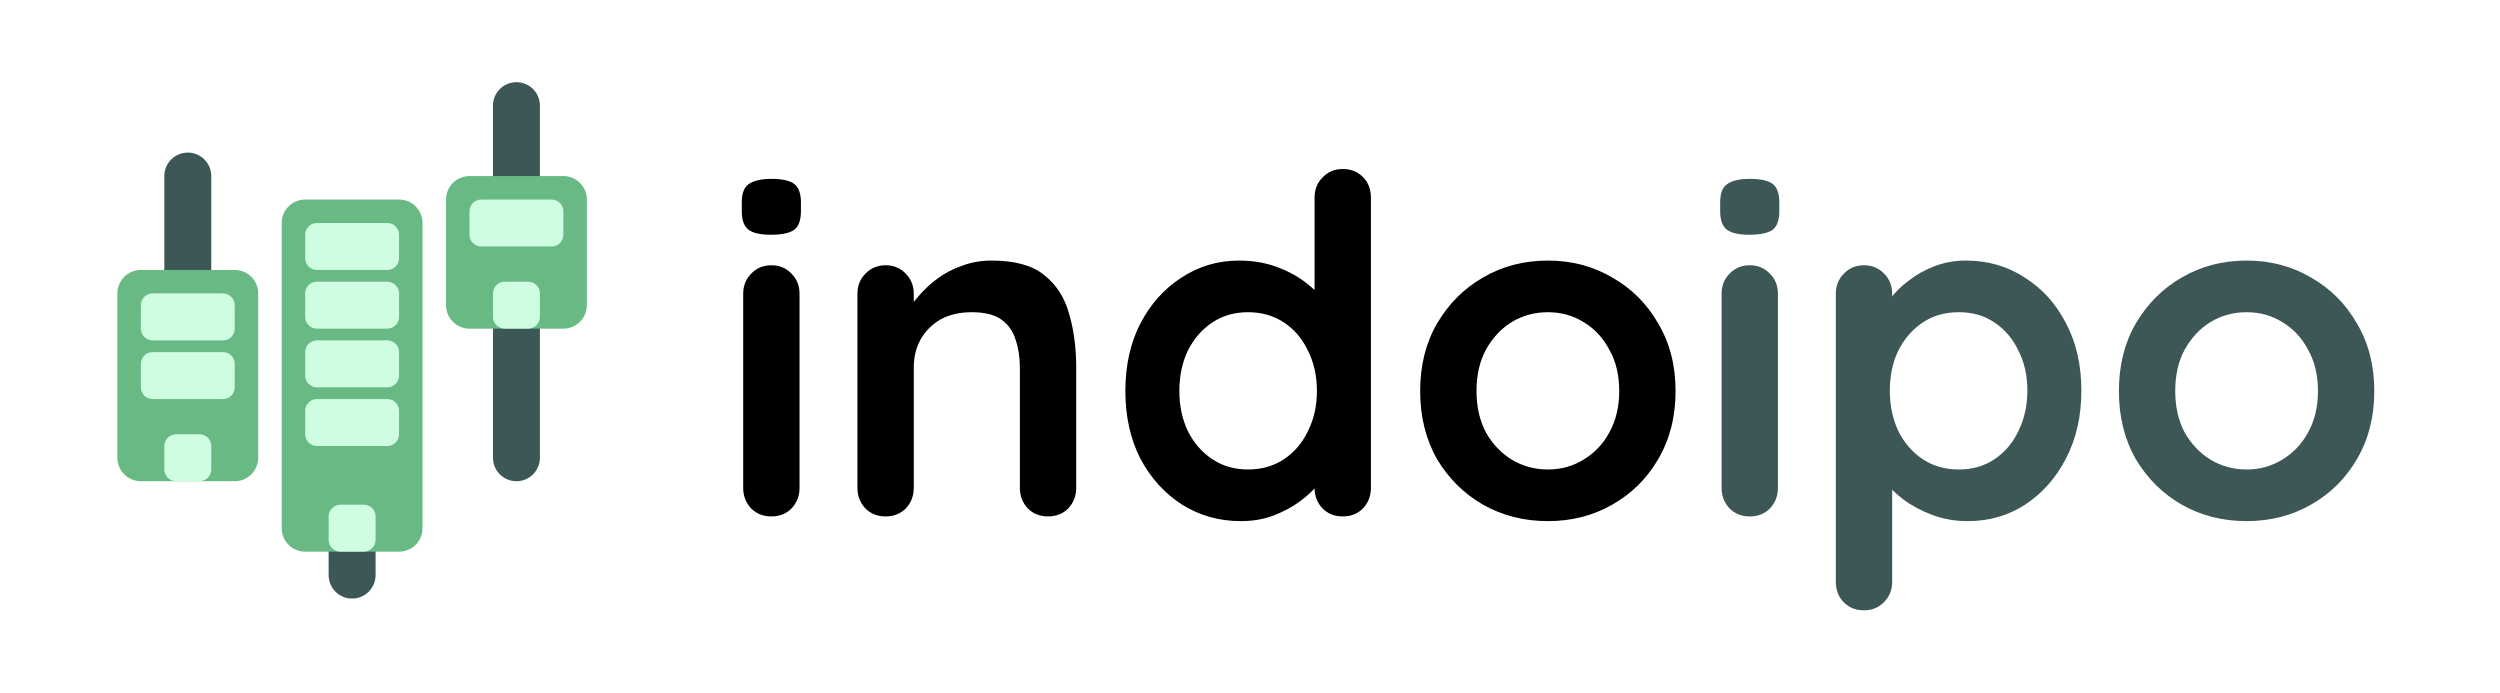
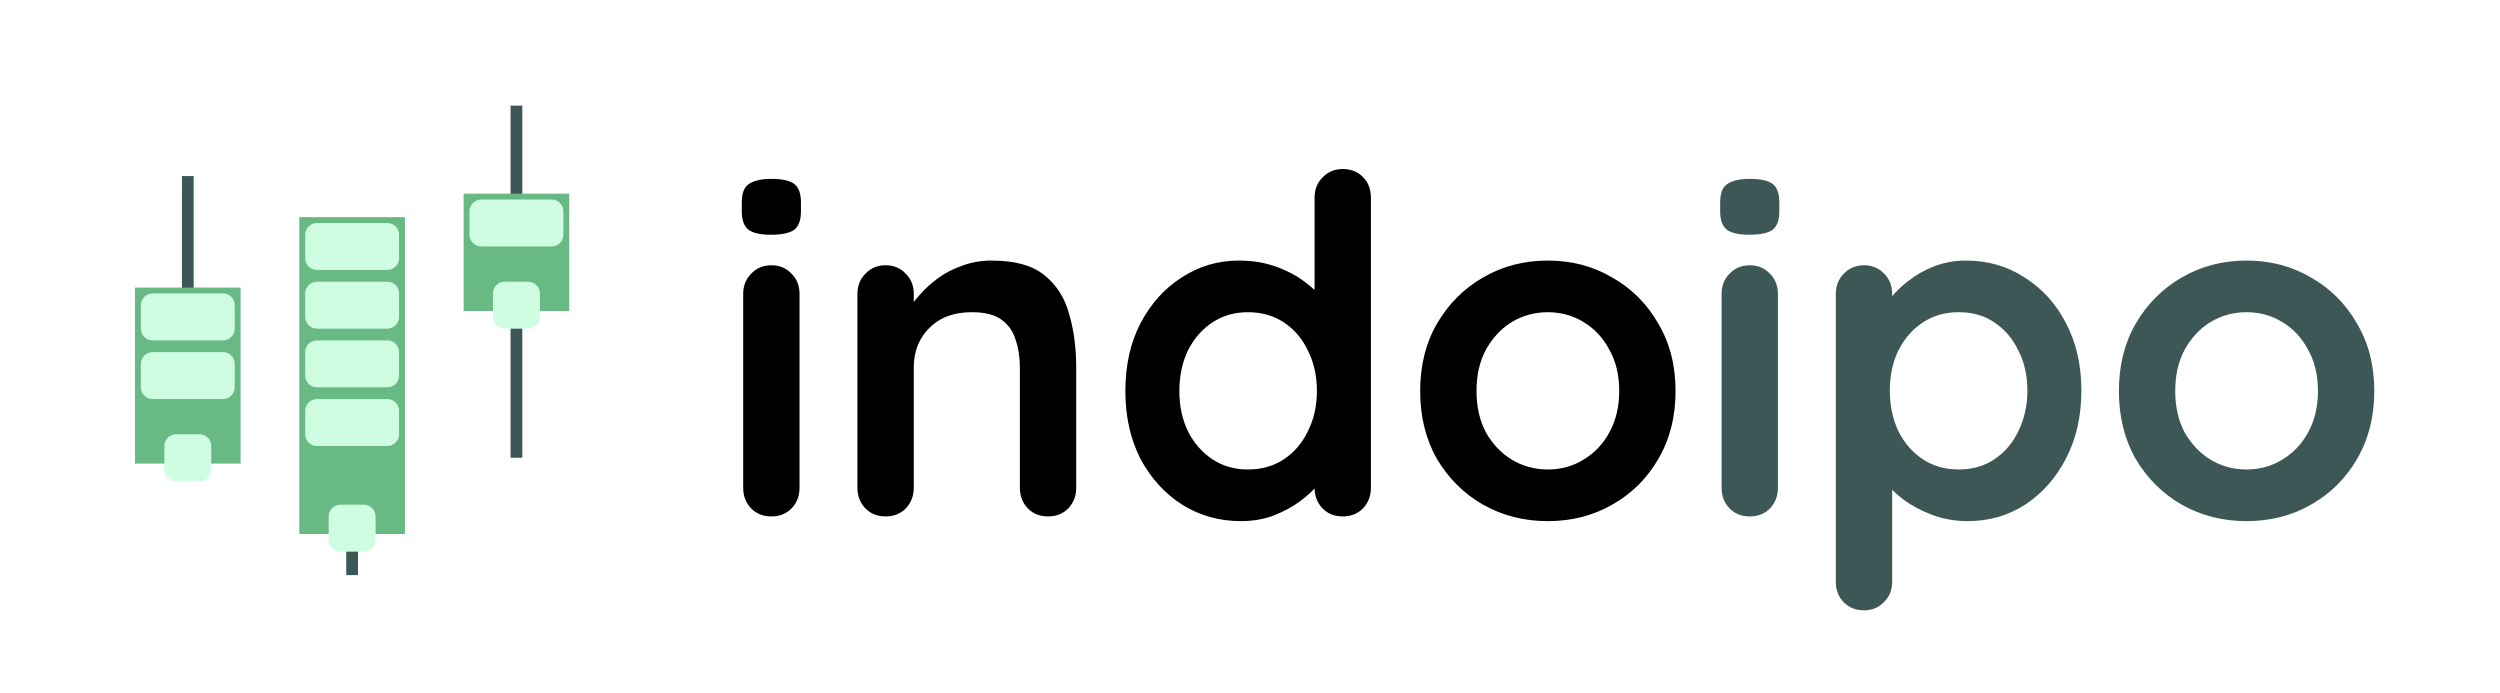
<svg xmlns="http://www.w3.org/2000/svg" width="213" height="59" viewBox="0 0 213 59" fill="none">
  <path d="M68.12 41.56C68.12 42.253 67.893 42.84 67.44 43.32C66.987 43.773 66.413 44 65.72 44C65.027 44 64.453 43.773 64 43.32C63.547 42.84 63.32 42.253 63.32 41.56V25.04C63.32 24.347 63.547 23.773 64 23.32C64.453 22.84 65.027 22.6 65.72 22.6C66.413 22.6 66.987 22.84 67.44 23.32C67.893 23.773 68.12 24.347 68.12 25.04V41.56ZM65.68 20C64.773 20 64.133 19.853 63.76 19.56C63.387 19.267 63.2 18.747 63.2 18V17.24C63.2 16.467 63.4 15.947 63.8 15.68C64.227 15.387 64.867 15.24 65.72 15.24C66.653 15.24 67.307 15.387 67.68 15.68C68.053 15.973 68.24 16.493 68.24 17.24V18C68.24 18.773 68.04 19.307 67.64 19.6C67.24 19.867 66.587 20 65.68 20ZM84.493 22.2C86.466 22.2 87.96 22.613 88.973 23.44C90.013 24.267 90.72 25.373 91.093 26.76C91.493 28.12 91.693 29.64 91.693 31.32V41.56C91.693 42.253 91.466 42.84 91.013 43.32C90.56 43.773 89.987 44 89.293 44C88.6 44 88.026 43.773 87.573 43.32C87.12 42.84 86.893 42.253 86.893 41.56V31.32C86.893 30.44 86.773 29.653 86.533 28.96C86.32 28.24 85.92 27.667 85.333 27.24C84.746 26.813 83.906 26.6 82.813 26.6C81.746 26.6 80.84 26.813 80.093 27.24C79.373 27.667 78.813 28.24 78.413 28.96C78.04 29.653 77.853 30.44 77.853 31.32V41.56C77.853 42.253 77.626 42.84 77.173 43.32C76.72 43.773 76.147 44 75.453 44C74.76 44 74.186 43.773 73.733 43.32C73.28 42.84 73.053 42.253 73.053 41.56V25.04C73.053 24.347 73.28 23.773 73.733 23.32C74.186 22.84 74.76 22.6 75.453 22.6C76.147 22.6 76.72 22.84 77.173 23.32C77.626 23.773 77.853 24.347 77.853 25.04V26.76L77.253 26.64C77.493 26.187 77.84 25.707 78.293 25.2C78.746 24.667 79.28 24.173 79.893 23.72C80.507 23.267 81.2 22.907 81.973 22.64C82.746 22.347 83.587 22.2 84.493 22.2ZM114.401 14.4C115.095 14.4 115.668 14.627 116.121 15.08C116.575 15.533 116.801 16.12 116.801 16.84V41.56C116.801 42.253 116.575 42.84 116.121 43.32C115.668 43.773 115.095 44 114.401 44C113.708 44 113.135 43.773 112.681 43.32C112.228 42.84 112.001 42.253 112.001 41.56V39.6L112.881 39.96C112.881 40.307 112.695 40.733 112.321 41.24C111.948 41.72 111.441 42.2 110.801 42.68C110.161 43.16 109.401 43.573 108.521 43.92C107.668 44.24 106.735 44.4 105.721 44.4C103.881 44.4 102.215 43.933 100.721 43C99.228 42.04 98.041 40.733 97.161 39.08C96.308 37.4 95.881 35.48 95.881 33.32C95.881 31.133 96.308 29.213 97.161 27.56C98.041 25.88 99.215 24.573 100.681 23.64C102.148 22.68 103.775 22.2 105.561 22.2C106.708 22.2 107.761 22.373 108.721 22.72C109.681 23.067 110.508 23.507 111.201 24.04C111.921 24.573 112.468 25.12 112.841 25.68C113.241 26.213 113.441 26.667 113.441 27.04L112.001 27.56V16.84C112.001 16.147 112.228 15.573 112.681 15.12C113.135 14.64 113.708 14.4 114.401 14.4ZM106.321 40C107.495 40 108.521 39.707 109.401 39.12C110.281 38.533 110.961 37.733 111.441 36.72C111.948 35.707 112.201 34.573 112.201 33.32C112.201 32.04 111.948 30.893 111.441 29.88C110.961 28.867 110.281 28.067 109.401 27.48C108.521 26.893 107.495 26.6 106.321 26.6C105.175 26.6 104.161 26.893 103.281 27.48C102.401 28.067 101.708 28.867 101.201 29.88C100.721 30.893 100.481 32.04 100.481 33.32C100.481 34.573 100.721 35.707 101.201 36.72C101.708 37.733 102.401 38.533 103.281 39.12C104.161 39.707 105.175 40 106.321 40ZM142.758 33.32C142.758 35.507 142.265 37.44 141.278 39.12C140.318 40.773 139.012 42.067 137.358 43C135.732 43.933 133.905 44.4 131.878 44.4C129.852 44.4 128.012 43.933 126.358 43C124.732 42.067 123.425 40.773 122.438 39.12C121.478 37.44 120.998 35.507 120.998 33.32C120.998 31.133 121.478 29.213 122.438 27.56C123.425 25.88 124.732 24.573 126.358 23.64C128.012 22.68 129.852 22.2 131.878 22.2C133.905 22.2 135.732 22.68 137.358 23.64C139.012 24.573 140.318 25.88 141.278 27.56C142.265 29.213 142.758 31.133 142.758 33.32ZM137.958 33.32C137.958 31.96 137.678 30.787 137.118 29.8C136.585 28.787 135.852 28 134.918 27.44C134.012 26.88 132.998 26.6 131.878 26.6C130.758 26.6 129.732 26.88 128.798 27.44C127.892 28 127.158 28.787 126.598 29.8C126.065 30.787 125.798 31.96 125.798 33.32C125.798 34.653 126.065 35.827 126.598 36.84C127.158 37.827 127.892 38.6 128.798 39.16C129.732 39.72 130.758 40 131.878 40C132.998 40 134.012 39.72 134.918 39.16C135.852 38.6 136.585 37.827 137.118 36.84C137.678 35.827 137.958 34.653 137.958 33.32Z" fill="black" />
  <path d="M151.479 41.56C151.479 42.253 151.253 42.84 150.799 43.32C150.346 43.773 149.773 44 149.079 44C148.386 44 147.813 43.773 147.359 43.32C146.906 42.84 146.679 42.253 146.679 41.56V25.04C146.679 24.347 146.906 23.773 147.359 23.32C147.813 22.84 148.386 22.6 149.079 22.6C149.773 22.6 150.346 22.84 150.799 23.32C151.253 23.773 151.479 24.347 151.479 25.04V41.56ZM149.039 20C148.133 20 147.493 19.853 147.119 19.56C146.746 19.267 146.559 18.747 146.559 18V17.24C146.559 16.467 146.759 15.947 147.159 15.68C147.586 15.387 148.226 15.24 149.079 15.24C150.013 15.24 150.666 15.387 151.039 15.68C151.413 15.973 151.599 16.493 151.599 17.24V18C151.599 18.773 151.399 19.307 150.999 19.6C150.599 19.867 149.946 20 149.039 20ZM167.493 22.2C169.359 22.2 171.026 22.68 172.493 23.64C173.986 24.573 175.159 25.867 176.013 27.52C176.893 29.173 177.332 31.093 177.332 33.28C177.332 35.467 176.893 37.4 176.013 39.08C175.159 40.733 173.999 42.04 172.533 43C171.093 43.933 169.466 44.4 167.653 44.4C166.586 44.4 165.586 44.227 164.653 43.88C163.719 43.533 162.893 43.093 162.173 42.56C161.479 42.027 160.933 41.493 160.533 40.96C160.159 40.4 159.973 39.933 159.973 39.56L161.213 39.04V49.56C161.213 50.253 160.986 50.827 160.533 51.28C160.079 51.76 159.506 52 158.812 52C158.119 52 157.546 51.773 157.093 51.32C156.639 50.867 156.413 50.28 156.413 49.56V25.04C156.413 24.347 156.639 23.773 157.093 23.32C157.546 22.84 158.119 22.6 158.812 22.6C159.506 22.6 160.079 22.84 160.533 23.32C160.986 23.773 161.213 24.347 161.213 25.04V27L160.533 26.64C160.533 26.293 160.719 25.88 161.093 25.4C161.466 24.893 161.973 24.4 162.613 23.92C163.253 23.413 163.986 23 164.813 22.68C165.666 22.36 166.559 22.2 167.493 22.2ZM166.893 26.6C165.719 26.6 164.693 26.893 163.812 27.48C162.933 28.067 162.239 28.867 161.733 29.88C161.253 30.867 161.013 32 161.013 33.28C161.013 34.533 161.253 35.68 161.733 36.72C162.239 37.733 162.933 38.533 163.812 39.12C164.693 39.707 165.719 40 166.893 40C168.066 40 169.079 39.707 169.933 39.12C170.813 38.533 171.493 37.733 171.973 36.72C172.479 35.68 172.733 34.533 172.733 33.28C172.733 32 172.479 30.867 171.973 29.88C171.493 28.867 170.813 28.067 169.933 27.48C169.079 26.893 168.066 26.6 166.893 26.6ZM202.29 33.32C202.29 35.507 201.796 37.44 200.81 39.12C199.85 40.773 198.543 42.067 196.89 43C195.263 43.933 193.436 44.4 191.41 44.4C189.383 44.4 187.543 43.933 185.89 43C184.263 42.067 182.956 40.773 181.97 39.12C181.01 37.44 180.53 35.507 180.53 33.32C180.53 31.133 181.01 29.213 181.97 27.56C182.956 25.88 184.263 24.573 185.89 23.64C187.543 22.68 189.383 22.2 191.41 22.2C193.436 22.2 195.263 22.68 196.89 23.64C198.543 24.573 199.85 25.88 200.81 27.56C201.796 29.213 202.29 31.133 202.29 33.32ZM197.49 33.32C197.49 31.96 197.21 30.787 196.65 29.8C196.116 28.787 195.383 28 194.45 27.44C193.543 26.88 192.53 26.6 191.41 26.6C190.29 26.6 189.263 26.88 188.33 27.44C187.423 28 186.69 28.787 186.13 29.8C185.596 30.787 185.33 31.96 185.33 33.32C185.33 34.653 185.596 35.827 186.13 36.84C186.69 37.827 187.423 38.6 188.33 39.16C189.263 39.72 190.29 40 191.41 40C192.53 40 193.543 39.72 194.45 39.16C195.383 38.6 196.116 37.827 196.65 36.84C197.21 35.827 197.49 34.653 197.49 33.32Z" fill="#3D5656" />
  <path d="M30 49V45Z" fill="black" />
-   <path d="M30 49V45" stroke="#3D5656" stroke-width="4" stroke-linecap="round" stroke-linejoin="round" />
+   <path d="M30 49V45" stroke="#3D5656" strokeWidth="4" strokeLinecap="round" strokeLinejoin="round" />
  <path d="M16 25V15ZM44 39V26ZM44 17V9Z" fill="black" />
-   <path d="M16 25V15M44 39V26M44 17V9" stroke="#3D5656" stroke-width="4" stroke-linecap="round" stroke-linejoin="round" />
-   <path d="M12 25H20V39H12V25ZM26 19H34V45H26V19Z" fill="#68B984" stroke="#68B984" stroke-width="4" stroke-linejoin="round" />
-   <path d="M40 17H48V26H40V17Z" fill="#68B984" stroke="#68B984" stroke-width="4" stroke-linejoin="round" />
+   <path d="M16 25V15M44 39V26M44 17V9" stroke="#3D5656" strokeWidth="4" strokeLinecap="round" strokeLinejoin="round" />
+   <path d="M12 25H20V39H12V25ZM26 19H34V45H26V19Z" fill="#68B984" stroke="#68B984" strokeWidth="4" strokeLinejoin="round" />
+   <path d="M40 17H48V26H40V17Z" fill="#68B984" stroke="#68B984" strokeWidth="4" strokeLinejoin="round" />
  <rect x="12" y="25" width="8" height="4" rx="1" fill="#CFFDE1" />
  <rect x="12" y="30" width="8" height="4" rx="1" fill="#CFFDE1" />
  <rect x="26" y="19" width="8" height="4" rx="1" fill="#CFFDE1" />
  <rect x="40" y="17" width="8" height="4" rx="1" fill="#CFFDE1" />
  <rect x="26" y="24" width="8" height="4" rx="1" fill="#CFFDE1" />
  <rect x="26" y="29" width="8" height="4" rx="1" fill="#CFFDE1" />
  <rect x="26" y="34" width="8" height="4" rx="1" fill="#CFFDE1" />
  <rect x="14" y="37" width="4" height="4" rx="1" fill="#CFFDE1" />
  <rect x="28" y="43" width="4" height="4" rx="1" fill="#CFFDE1" />
  <rect x="42" y="24" width="4" height="4" rx="1" fill="#CFFDE1" />
</svg>
